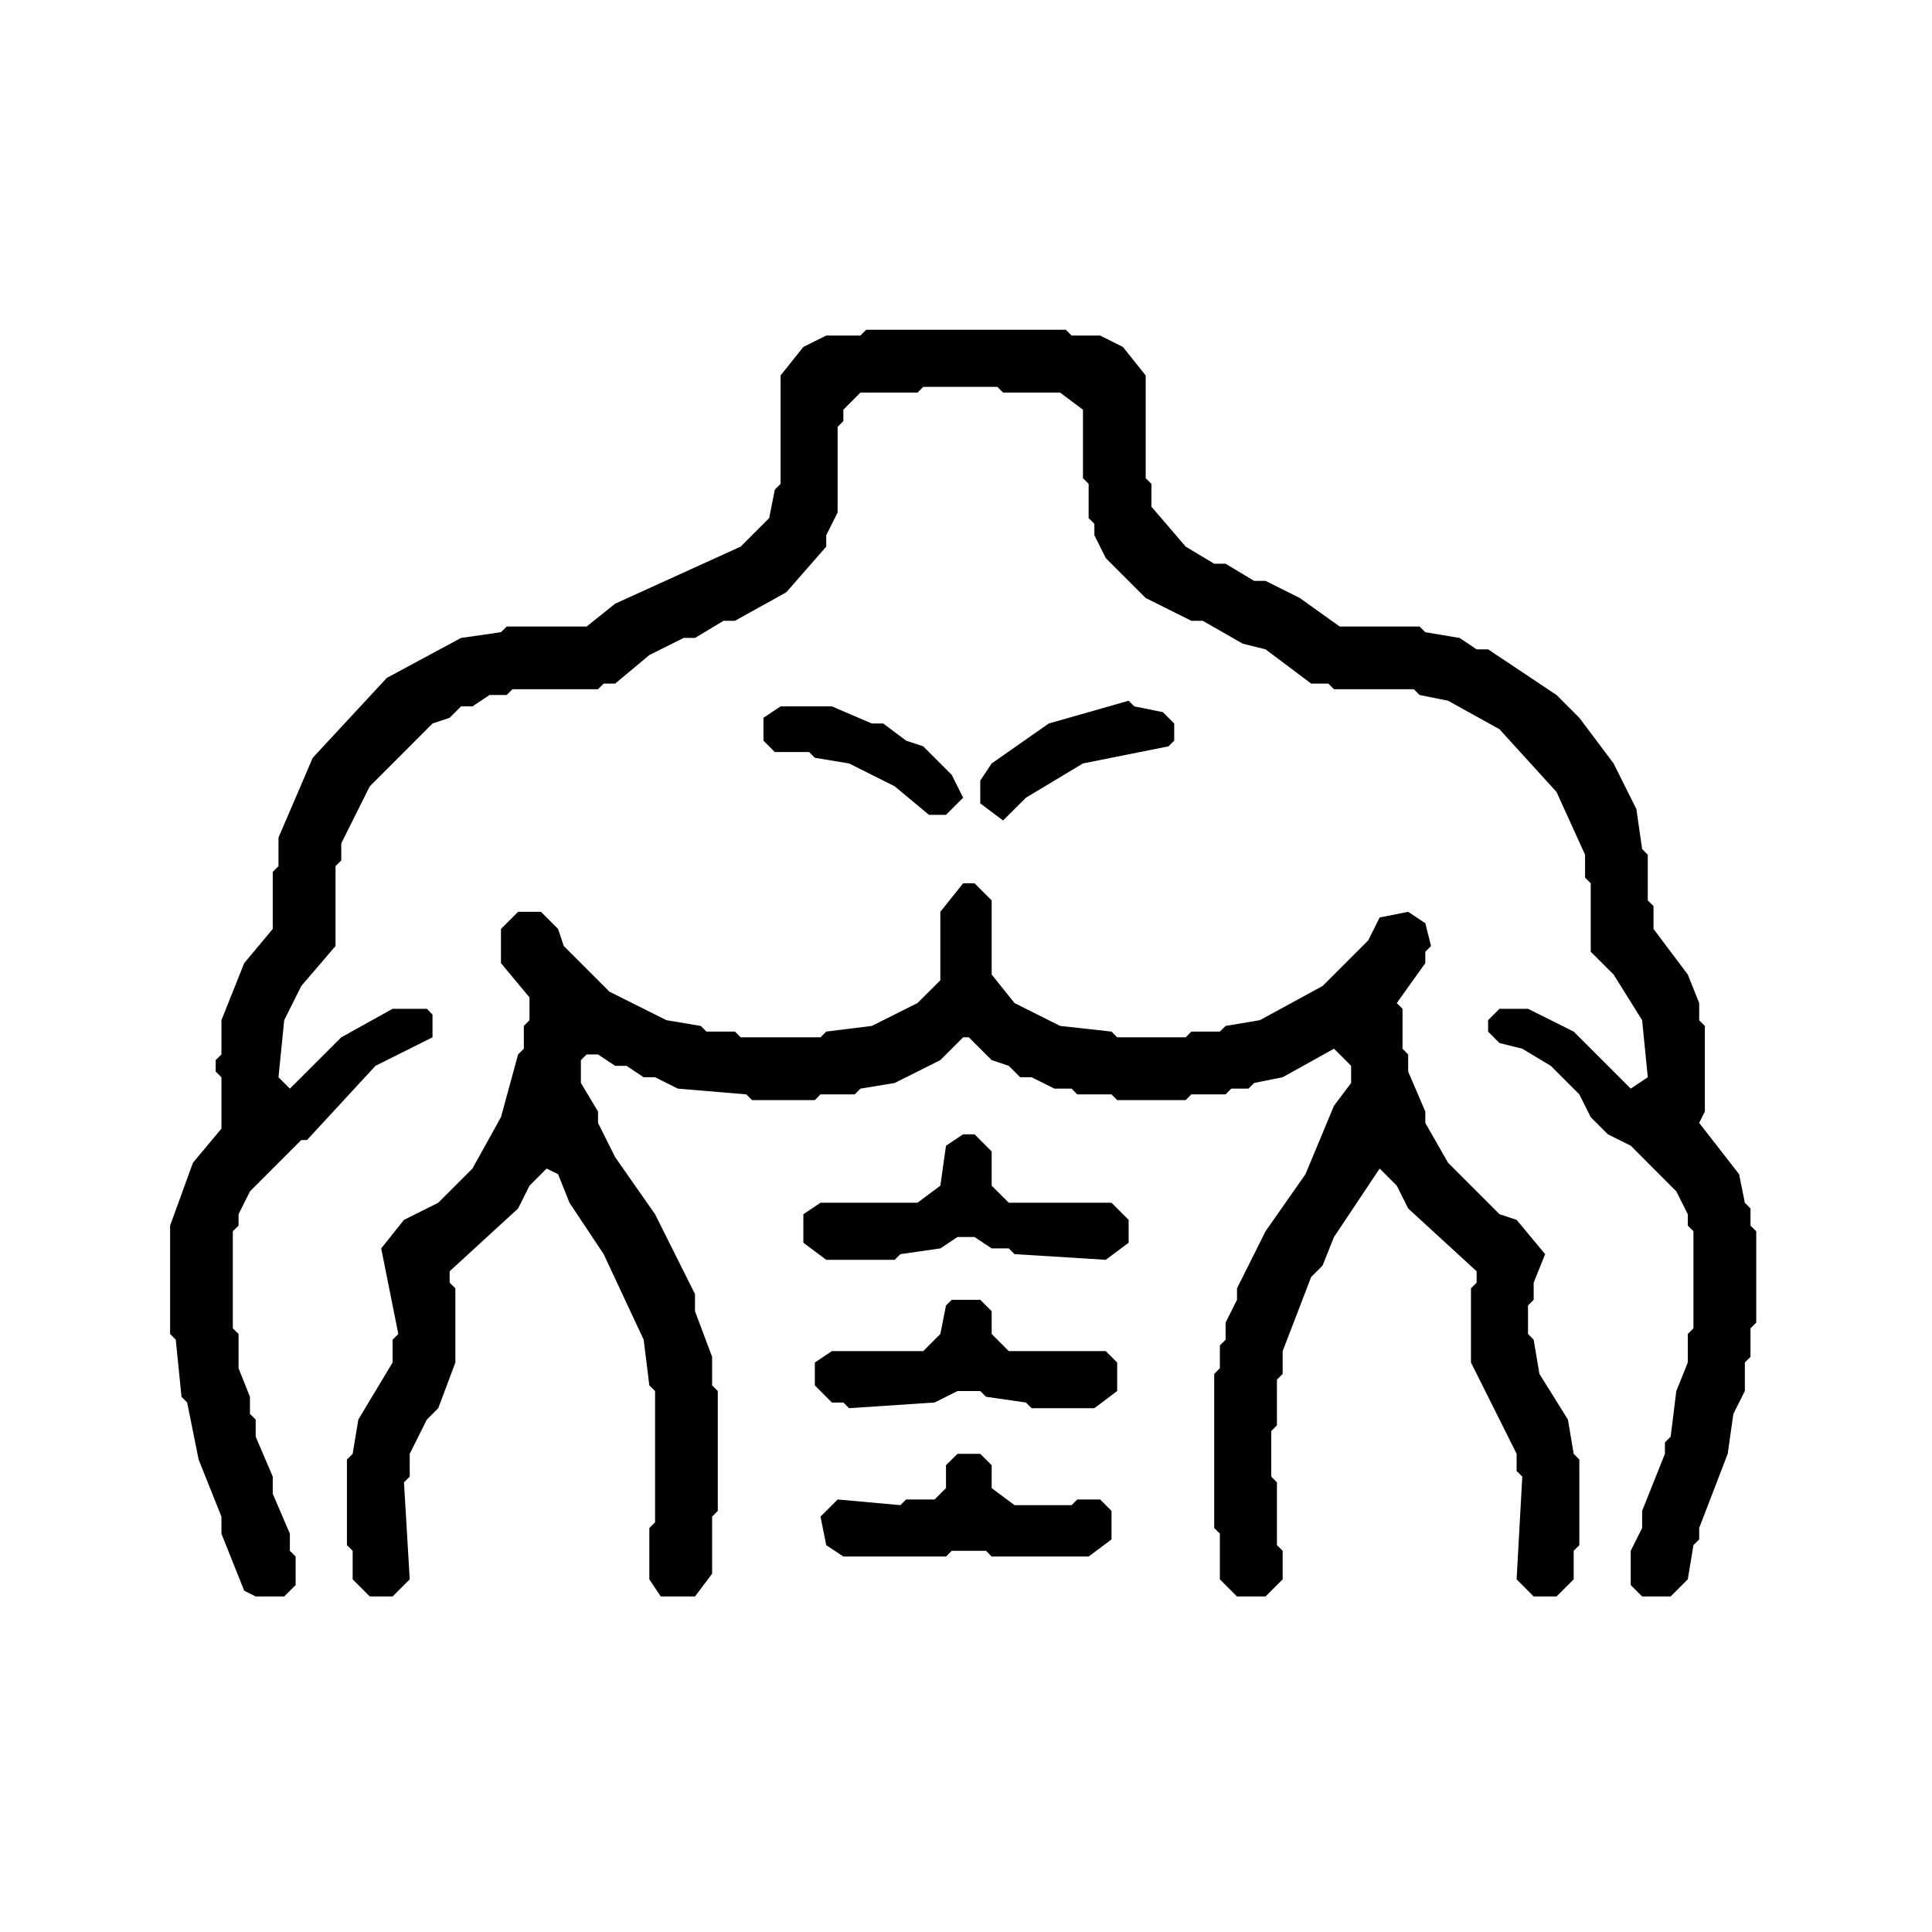
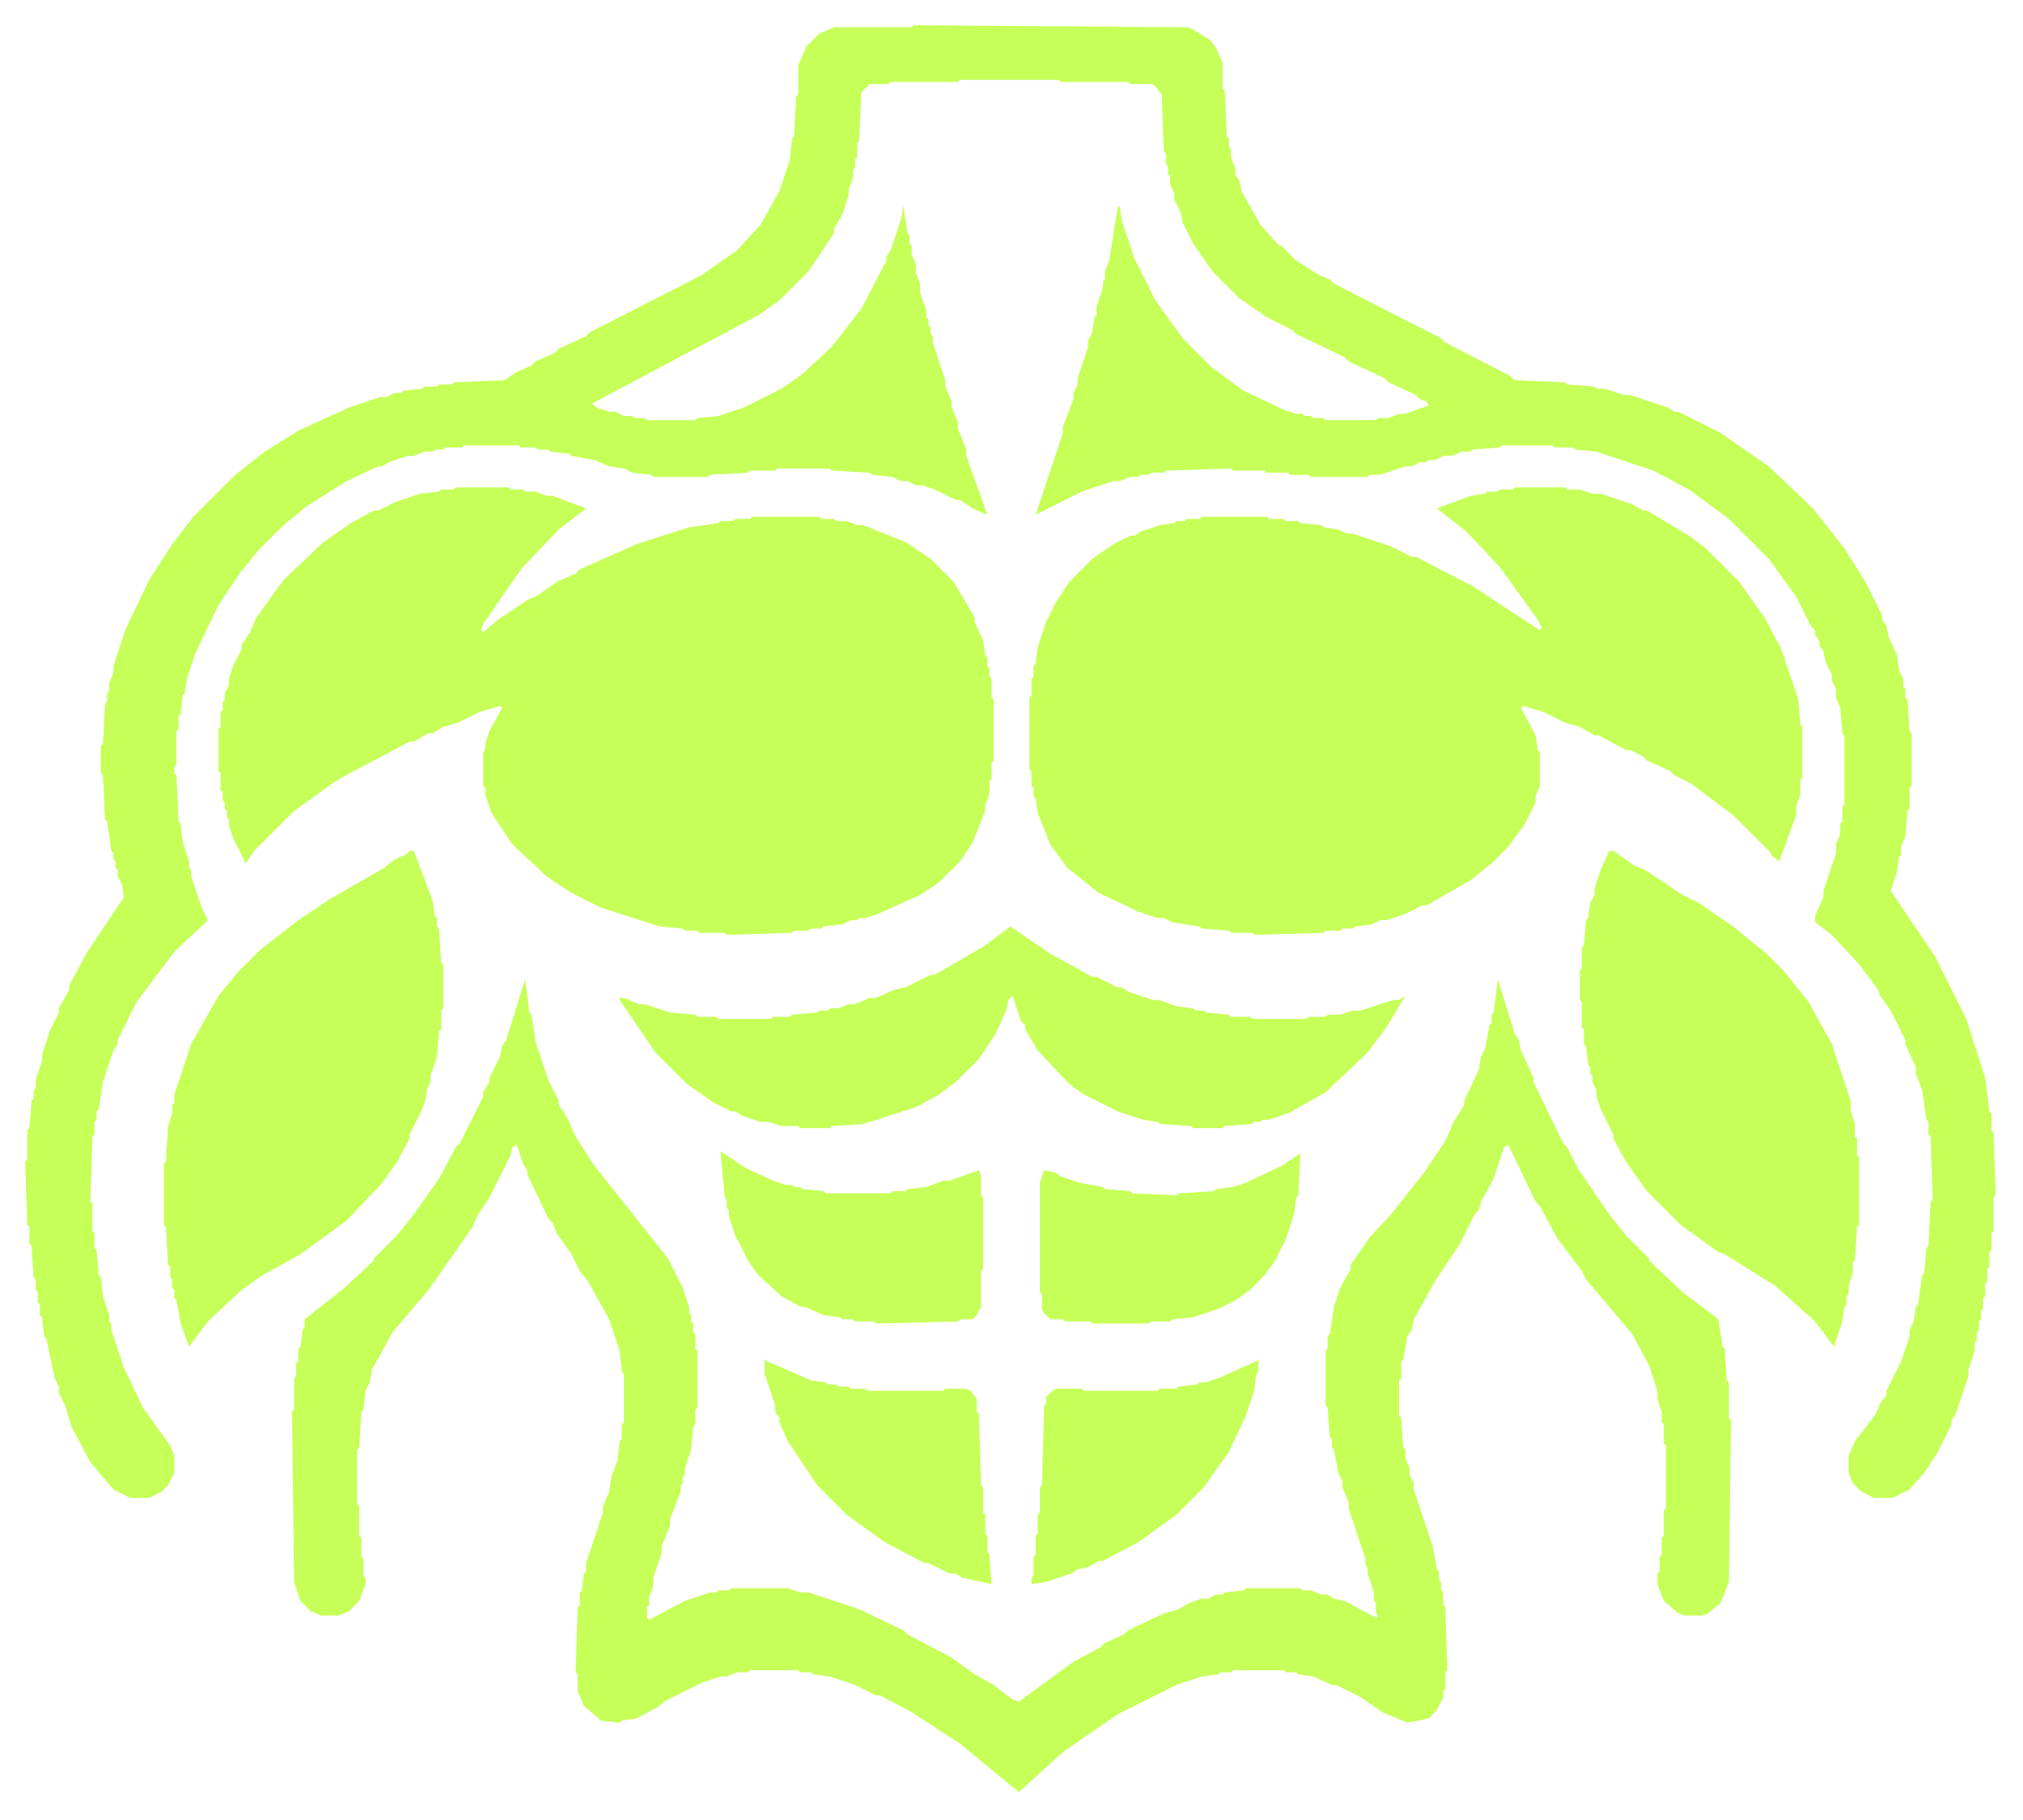
- <svg xmlns="http://www.w3.org/2000/svg" viewBox="0 0 256 256" role="img" aria-label="upper">
-   <path fill="currentColor" fill-rule="evenodd" d="M 108.72,200.96 L 109.48,204.74 L 111.75,206.25 L 125.35,206.25 L 126.11,205.49 L 130.65,205.49 L 131.40,206.25 L 144.25,206.25 L 147.28,203.98 L 147.28,200.20 L 145.77,198.69 L 142.74,198.69 L 141.99,199.44 L 134.43,199.44 L 131.40,197.18 L 131.40,194.15 L 129.89,192.64 L 126.87,192.64 L 125.35,194.15 L 125.35,197.18 L 123.84,198.69 L 120.06,198.69 L 119.31,199.44 L 110.99,198.69 Z M 107.97,180.54 L 107.97,183.57 L 110.23,185.84 L 111.75,185.84 L 112.50,186.59 L 123.84,185.84 L 126.87,184.32 L 129.89,184.32 L 130.65,185.08 L 135.94,185.84 L 136.69,186.59 L 145.01,186.59 L 148.03,184.32 L 148.03,180.54 L 146.52,179.03 L 133.67,179.03 L 131.40,176.76 L 131.40,173.74 L 129.89,172.23 L 126.11,172.23 L 125.35,172.98 L 124.60,176.76 L 122.33,179.03 L 110.23,179.03 Z M 106.45,160.89 L 106.45,164.67 L 109.48,166.93 L 118.55,166.93 L 119.31,166.18 L 124.60,165.42 L 126.87,163.91 L 129.13,163.91 L 131.40,165.42 L 133.67,165.42 L 134.43,166.18 L 146.52,166.93 L 149.55,164.67 L 149.55,161.64 L 147.28,159.37 L 133.67,159.37 L 131.40,157.11 L 131.40,152.57 L 129.13,150.30 L 127.62,150.30 L 125.35,151.81 L 124.60,157.11 L 121.57,159.37 L 108.72,159.37 Z M 188.86,122.33 L 186.59,120.82 L 182.81,121.57 L 181.30,124.60 L 175.25,130.65 L 166.93,135.18 L 162.40,135.94 L 161.64,136.69 L 157.86,136.69 L 157.11,137.45 L 148.03,137.45 L 147.28,136.69 L 140.47,135.94 L 134.43,132.91 L 131.40,129.13 L 131.40,119.31 L 129.13,117.04 L 127.62,117.04 L 124.60,120.82 L 124.60,129.89 L 121.57,132.91 L 115.53,135.94 L 109.48,136.69 L 108.72,137.45 L 98.14,137.45 L 97.38,136.69 L 93.60,136.69 L 92.85,135.94 L 88.31,135.18 L 80.75,131.40 L 74.70,125.35 L 73.95,123.09 L 71.68,120.82 L 68.65,120.82 L 66.38,123.09 L 66.38,127.62 L 70.16,132.16 L 70.16,135.18 L 69.41,135.94 L 69.41,138.96 L 68.65,139.72 L 66.38,148.03 L 62.60,154.84 L 58.07,159.37 L 53.53,161.64 L 50.51,165.42 L 52.78,176.76 L 52.02,177.52 L 52.02,180.54 L 47.48,188.10 L 46.73,192.64 L 45.97,193.40 L 45.97,204.74 L 46.73,205.49 L 46.73,209.27 L 49.00,211.54 L 52.02,211.54 L 54.29,209.27 L 53.53,196.42 L 54.29,195.66 L 54.29,192.64 L 56.56,188.10 L 58.07,186.59 L 60.34,180.54 L 60.34,170.71 L 59.58,169.96 L 59.58,168.45 L 68.65,160.13 L 70.16,157.11 L 72.43,154.84 L 73.95,155.59 L 75.46,159.37 L 79.99,166.18 L 85.29,177.52 L 86.04,183.57 L 86.80,184.32 L 86.80,201.71 L 86.04,202.47 L 86.04,209.27 L 87.55,211.54 L 92.09,211.54 L 94.36,208.52 L 94.36,200.96 L 95.11,200.20 L 95.11,184.32 L 94.36,183.57 L 94.36,179.79 L 92.09,173.74 L 92.09,171.47 L 86.80,160.89 L 81.51,153.33 L 79.24,148.79 L 79.24,147.28 L 76.97,143.50 L 76.97,140.47 L 77.73,139.72 L 79.24,139.72 L 81.51,141.23 L 83.02,141.23 L 85.29,142.74 L 86.80,142.74 L 89.82,144.25 L 98.89,145.01 L 99.65,145.77 L 107.97,145.77 L 108.72,145.01 L 113.26,145.01 L 114.01,144.25 L 118.55,143.50 L 124.60,140.47 L 127.62,137.45 L 128.38,137.45 L 131.40,140.47 L 133.67,141.23 L 135.18,142.74 L 136.69,142.74 L 139.72,144.25 L 141.99,144.25 L 142.74,145.01 L 147.28,145.01 L 148.03,145.77 L 157.11,145.77 L 157.86,145.01 L 162.40,145.01 L 163.15,144.25 L 165.42,144.25 L 166.18,143.50 L 169.96,142.74 L 176.76,138.96 L 179.03,141.23 L 179.03,143.50 L 176.76,146.52 L 172.98,155.59 L 167.69,163.15 L 163.91,170.71 L 163.91,172.23 L 162.40,175.25 L 162.40,177.52 L 161.64,178.27 L 161.64,181.30 L 160.89,182.05 L 160.89,202.47 L 161.64,203.22 L 161.64,209.27 L 163.91,211.54 L 167.69,211.54 L 169.96,209.27 L 169.96,205.49 L 169.20,204.74 L 169.20,196.42 L 168.45,195.66 L 168.45,189.62 L 169.20,188.86 L 169.20,182.81 L 169.96,182.05 L 169.96,179.03 L 173.74,169.20 L 175.25,167.69 L 176.76,163.91 L 182.81,154.84 L 185.08,157.11 L 186.59,160.13 L 195.66,168.45 L 195.66,169.96 L 194.91,170.71 L 194.91,180.54 L 200.96,192.64 L 200.96,194.91 L 201.71,195.66 L 200.96,209.27 L 203.22,211.54 L 206.25,211.54 L 208.52,209.27 L 208.52,205.49 L 209.27,204.74 L 209.27,193.40 L 208.52,192.64 L 207.76,188.10 L 203.98,182.05 L 203.22,177.52 L 202.47,176.76 L 202.47,172.98 L 203.22,172.23 L 203.22,169.96 L 204.74,166.18 L 200.96,161.64 L 198.69,160.89 L 191.88,154.08 L 188.86,148.79 L 188.86,147.28 L 186.59,141.99 L 186.59,139.72 L 185.84,138.96 L 185.84,133.67 L 185.08,132.91 L 188.86,127.62 L 188.86,126.11 L 189.62,125.35 Z M 101.16,95.11 L 101.16,98.14 L 102.67,99.65 L 107.21,99.65 L 107.97,100.41 L 112.50,101.16 L 118.55,104.19 L 123.09,107.97 L 125.35,107.97 L 127.62,105.70 L 126.11,102.67 L 122.33,98.89 L 120.06,98.14 L 117.04,95.87 L 115.53,95.87 L 110.23,93.60 L 103.43,93.60 Z M 155.59,95.87 L 154.08,94.36 L 150.30,93.60 L 149.55,92.85 L 138.96,95.87 L 131.40,101.16 L 129.89,103.43 L 129.89,106.45 L 132.91,108.72 L 135.94,105.70 L 143.50,101.16 L 154.84,98.89 L 155.59,98.14 Z M 41.44,100.41 L 36.90,110.99 L 36.90,114.77 L 36.14,115.53 L 36.14,123.09 L 32.36,127.62 L 29.34,135.18 L 29.34,139.72 L 28.58,140.47 L 28.58,141.99 L 29.34,142.74 L 29.34,149.55 L 25.56,154.08 L 22.54,162.40 L 22.54,176.76 L 23.29,177.52 L 24.05,185.08 L 24.80,185.84 L 26.32,193.40 L 29.34,200.96 L 29.34,203.22 L 32.36,210.78 L 33.88,211.54 L 37.66,211.54 L 39.17,210.03 L 39.17,206.25 L 38.41,205.49 L 38.41,203.22 L 36.14,197.93 L 36.14,195.66 L 33.88,190.37 L 33.88,188.10 L 33.12,187.35 L 33.12,185.08 L 31.61,181.30 L 31.61,176.76 L 30.85,176.01 L 30.85,163.15 L 31.61,162.40 L 31.61,160.89 L 33.12,157.86 L 39.92,151.06 L 40.68,151.06 L 49.75,141.23 L 57.31,137.45 L 57.31,134.43 L 56.56,133.67 L 52.02,133.67 L 45.22,137.45 L 38.41,144.25 L 36.90,142.74 L 37.66,135.18 L 39.92,130.65 L 44.46,125.35 L 44.46,114.77 L 45.22,114.01 L 45.22,111.75 L 49.00,104.19 L 57.31,95.87 L 59.58,95.11 L 61.09,93.60 L 62.60,93.60 L 64.87,92.09 L 67.14,92.09 L 67.90,91.33 L 79.24,91.33 L 79.99,90.58 L 81.51,90.58 L 86.04,86.80 L 90.58,84.53 L 92.09,84.53 L 95.87,82.26 L 97.38,82.26 L 104.19,78.48 L 109.48,72.43 L 109.48,70.92 L 110.99,67.90 L 110.99,56.56 L 111.75,55.80 L 111.75,54.29 L 114.01,52.02 L 121.57,52.02 L 122.33,51.26 L 132.16,51.26 L 132.91,52.02 L 140.47,52.02 L 143.50,54.29 L 143.50,63.36 L 144.25,64.12 L 144.25,68.65 L 145.01,69.41 L 145.01,70.92 L 146.52,73.95 L 151.81,79.24 L 157.86,82.26 L 159.37,82.26 L 164.67,85.29 L 167.69,86.04 L 173.74,90.58 L 176.01,90.58 L 176.76,91.33 L 187.35,91.33 L 188.10,92.09 L 191.88,92.85 L 198.69,96.63 L 206.25,104.94 L 210.03,113.26 L 210.03,116.28 L 210.78,117.04 L 210.78,126.11 L 213.81,129.13 L 217.59,135.18 L 218.34,142.74 L 216.08,144.25 L 208.52,136.69 L 202.47,133.67 L 198.69,133.67 L 197.18,135.18 L 197.18,136.69 L 198.69,138.21 L 201.71,138.96 L 205.49,141.23 L 209.27,145.01 L 210.78,148.03 L 213.05,150.30 L 216.08,151.81 L 222.12,157.86 L 223.64,160.89 L 223.64,162.40 L 224.39,163.15 L 224.39,176.01 L 223.64,176.76 L 223.64,180.54 L 222.12,184.32 L 221.37,190.37 L 220.61,191.13 L 220.61,192.64 L 217.59,200.20 L 217.59,202.47 L 216.08,205.49 L 216.08,210.03 L 217.59,211.54 L 221.37,211.54 L 223.64,209.27 L 224.39,204.74 L 225.15,203.98 L 225.15,202.47 L 228.93,192.64 L 229.68,187.35 L 231.20,184.32 L 231.20,180.54 L 231.95,179.79 L 231.95,176.01 L 232.71,175.25 L 232.71,163.15 L 231.95,162.40 L 231.95,160.13 L 231.20,159.37 L 230.44,155.59 L 225.15,148.79 L 225.90,147.28 L 225.90,135.94 L 225.15,135.18 L 225.15,132.91 L 223.64,129.13 L 219.10,123.09 L 219.10,120.06 L 218.34,119.31 L 218.34,113.26 L 217.59,112.50 L 216.83,107.21 L 213.81,101.16 L 209.27,95.11 L 206.25,92.09 L 197.18,86.04 L 195.66,86.04 L 193.40,84.53 L 188.86,83.77 L 188.10,83.02 L 177.52,83.02 L 172.23,79.24 L 167.69,76.97 L 166.18,76.97 L 162.40,74.70 L 160.89,74.70 L 157.11,72.43 L 152.57,67.14 L 152.57,64.12 L 151.81,63.36 L 151.81,49.75 L 148.79,45.97 L 145.77,44.46 L 141.99,44.46 L 141.23,43.70 L 114.77,43.70 L 114.01,44.46 L 109.48,44.46 L 106.45,45.97 L 103.43,49.75 L 103.43,64.12 L 102.67,64.87 L 101.92,68.65 L 98.14,72.43 L 81.51,79.99 L 77.73,83.02 L 67.14,83.02 L 66.38,83.77 L 61.09,84.53 L 51.26,89.82 Z" />
+ <svg xmlns="http://www.w3.org/2000/svg" viewBox="0 0 963 866" width="963" height="866">
+   <path fill="#C6FF58" fill-rule="evenodd" d="M600 647 L580 656 L574 658 L571 658 L570 659 L561 660 L560 661 L552 661 L551 662 L516 662 L515 661 L503 661 L501 662 L498 665 L498 668 L497 669 L496 707 L495 708 L495 720 L494 721 L494 730 L493 731 L493 740 L492 741 L492 750 L491 751 L491 754 L498 753 L510 749 L513 747 L518 746 L523 743 L525 743 L542 734 L560 721 L573 708 L585 691 L593 674 L597 662 L598 654 L599 653 L599 648 Z M363 647 L364 648 L364 654 L369 669 L369 672 L371 675 L371 677 L375 686 L389 707 L403 721 L421 734 L440 744 L442 744 L452 749 L455 749 L458 751 L472 754 L471 740 L470 739 L470 731 L469 730 L469 721 L468 720 L468 708 L467 707 L466 673 L465 672 L465 666 L462 662 L460 661 L450 661 L449 662 L413 662 L412 661 L405 661 L404 660 L399 660 L398 659 L394 659 L393 658 L386 657 Z M619 549 L610 555 L593 563 L587 565 L579 566 L578 567 L561 568 L560 569 L539 568 L538 567 L526 566 L525 565 L514 563 L505 560 L502 558 L497 557 L495 563 L495 615 L496 616 L496 623 L497 625 L500 628 L506 628 L507 629 L519 629 L520 630 L547 630 L548 629 L557 629 L558 628 L568 627 L580 623 L588 619 L595 614 L602 607 L607 600 L612 590 L616 578 L617 570 L618 569 Z M343 548 L345 570 L346 571 L346 575 L347 576 L347 579 L350 588 L356 600 L361 607 L372 617 L381 622 L383 622 L392 626 L400 627 L401 628 L406 628 L407 629 L416 629 L417 630 L456 629 L457 628 L463 628 L465 626 L467 622 L467 605 L468 604 L468 570 L467 569 L467 560 L466 557 L452 562 L449 562 L441 565 L432 566 L431 567 L425 567 L424 568 L393 568 L392 567 L382 566 L381 565 L378 565 L377 564 L374 564 L368 562 L355 556 Z M142 642 L142 648 L141 649 L141 655 L140 656 L140 671 L139 672 L140 753 L143 762 L148 767 L153 769 L161 769 L166 767 L171 762 L174 754 L174 751 L173 750 L173 742 L172 741 L172 732 L171 731 L171 717 L170 716 L170 690 L171 689 L172 672 L173 671 L174 662 L176 658 L177 652 L187 634 L204 614 L225 584 L227 579 L233 570 L243 550 L244 546 L246 545 L249 554 L251 557 L251 559 L261 580 L263 582 L265 587 L272 597 L276 605 L280 610 L290 628 L295 643 L296 653 L297 654 L297 677 L296 678 L296 685 L295 686 L294 695 L291 703 L290 710 L287 717 L287 720 L279 744 L279 748 L278 749 L277 757 L276 758 L276 764 L275 765 L274 796 L275 797 L275 805 L278 812 L286 819 L295 820 L296 819 L303 818 L314 812 L316 810 L334 801 L343 798 L346 798 L351 796 L356 796 L357 795 L380 795 L381 796 L386 796 L387 797 L395 798 L407 802 L417 807 L419 807 L434 815 L457 830 L485 853 L506 834 L532 816 L560 802 L572 798 L580 797 L581 796 L586 796 L587 795 L611 795 L612 796 L617 796 L618 797 L625 798 L634 802 L636 802 L648 808 L658 815 L670 820 L680 818 L684 814 L687 808 L687 805 L688 804 L688 796 L689 795 L688 765 L687 764 L687 758 L686 757 L686 753 L685 752 L685 748 L684 747 L682 736 L673 709 L673 706 L671 702 L671 699 L669 694 L669 690 L668 689 L667 675 L666 674 L666 657 L667 656 L667 648 L668 647 L670 636 L672 633 L673 628 L683 610 L695 592 L702 578 L704 576 L705 572 L711 561 L716 546 L718 545 L731 572 L733 574 L741 589 L753 605 L755 609 L777 635 L785 650 L789 662 L789 666 L791 672 L791 677 L792 678 L792 687 L793 688 L793 718 L792 719 L792 731 L791 732 L791 740 L790 741 L790 748 L789 749 L789 754 L792 762 L799 768 L802 769 L810 769 L813 768 L819 763 L823 753 L824 676 L823 675 L823 658 L822 657 L821 642 L820 641 L818 628 L801 615 L785 600 L785 599 L774 588 L766 578 L751 556 L746 546 L744 544 L730 515 L730 513 L724 500 L723 495 L721 492 L713 466 L711 482 L710 483 L710 487 L709 488 L707 499 L705 503 L704 509 L697 524 L697 526 L692 534 L688 543 L678 558 L663 577 L652 589 L643 602 L643 604 L638 613 L635 622 L633 635 L632 636 L632 642 L631 643 L631 669 L632 670 L633 684 L634 685 L634 689 L635 690 L637 701 L639 705 L639 708 L642 715 L642 718 L650 742 L650 745 L651 746 L651 749 L654 758 L654 762 L655 763 L655 768 L656 769 L655 770 L640 762 L635 761 L632 759 L629 759 L624 757 L620 757 L619 756 L593 756 L592 757 L583 758 L582 759 L579 759 L575 761 L572 761 L566 763 L561 766 L554 768 L537 776 L535 778 L526 782 L524 784 L511 791 L485 810 L482 809 L473 802 L464 797 L453 789 L432 778 L430 776 L409 766 L385 758 L381 758 L375 756 L348 756 L347 757 L342 757 L341 758 L338 758 L326 762 L309 771 L308 770 L308 765 L309 764 L309 760 L311 755 L311 751 L315 739 L315 736 L319 726 L319 723 L324 710 L324 707 L325 706 L325 703 L326 702 L326 699 L329 690 L330 679 L331 678 L331 671 L332 670 L332 643 L331 642 L331 635 L330 634 L330 630 L329 629 L329 626 L328 625 L328 622 L325 613 L318 599 L283 555 L274 541 L270 532 L266 526 L266 524 L261 514 L255 496 L253 483 L252 482 L250 466 L241 495 L239 498 L238 503 L233 513 L233 515 L230 520 L230 522 L219 544 L217 546 L209 561 L197 578 L189 588 L178 599 L178 600 L164 613 L145 628 L145 632 L144 633 L143 641 Z M295 476 L312 501 L327 516 L340 525 L348 529 L350 529 L353 531 L362 534 L366 534 L372 536 L380 536 L381 537 L395 537 L396 536 L411 535 L436 527 L447 521 L455 515 L466 504 L474 492 L479 481 L480 476 L482 474 L486 486 L488 488 L488 490 L494 500 L509 516 L516 521 L532 529 L544 533 L551 534 L552 535 L567 536 L568 537 L582 537 L583 536 L596 535 L597 534 L600 534 L601 533 L604 533 L613 530 L631 520 L651 501 L660 489 L669 474 L666 476 L663 476 L648 481 L644 481 L638 483 L632 483 L631 484 L623 484 L622 485 L596 485 L595 484 L586 484 L585 483 L574 482 L573 481 L569 481 L568 480 L560 479 L552 476 L549 476 L537 472 L534 470 L532 470 L522 465 L520 465 L500 454 L481 441 L469 450 L445 464 L443 464 L431 470 L426 471 L417 475 L414 475 L407 478 L404 478 L399 480 L395 480 L394 481 L390 481 L389 482 L377 483 L376 484 L368 484 L367 485 L342 485 L341 484 L332 484 L331 483 L319 482 L307 478 L304 478 L297 475 L295 475 Z M766 405 L762 414 L759 423 L759 426 L757 430 L756 437 L755 438 L754 450 L753 451 L753 461 L752 462 L752 476 L753 477 L753 489 L754 490 L754 497 L755 498 L756 507 L757 508 L757 511 L758 512 L758 515 L760 519 L760 522 L762 528 L768 540 L768 542 L774 553 L784 567 L800 583 L818 596 L821 597 L845 612 L864 629 L873 641 L877 629 L878 622 L879 621 L879 617 L880 616 L880 612 L882 606 L882 601 L883 600 L884 584 L885 583 L885 551 L884 550 L884 542 L883 541 L883 535 L881 529 L881 524 L872 497 L861 477 L849 462 L841 454 L825 441 L809 430 L801 426 L783 414 L778 412 L768 405 Z M197 405 L195 405 L193 407 L188 409 L183 413 L157 428 L142 438 L124 452 L113 463 L104 474 L91 497 L83 521 L83 525 L82 526 L82 530 L80 536 L79 553 L78 554 L78 583 L79 584 L80 602 L81 603 L81 608 L82 609 L82 613 L83 614 L83 618 L84 619 L86 630 L90 641 L99 629 L115 614 L125 607 L143 597 L165 581 L182 563 L189 553 L195 542 L195 540 L201 528 L203 522 L203 519 L205 515 L205 512 L208 503 L209 491 L210 490 L210 481 L211 480 L211 459 L210 458 L209 442 L208 441 L208 437 L207 436 L206 429 Z M856 333 L848 309 L840 294 L828 277 L812 261 L804 255 L784 243 L782 243 L777 240 L762 235 L758 235 L752 233 L746 233 L745 232 L721 232 L720 233 L714 233 L713 234 L708 234 L707 235 L700 236 L684 242 L698 253 L714 270 L732 295 L734 299 L733 300 L701 279 L674 265 L672 265 L662 260 L644 254 L641 254 L637 252 L630 251 L629 250 L619 249 L618 248 L612 248 L611 247 L604 247 L603 246 L572 246 L571 247 L565 247 L564 248 L560 248 L559 249 L552 250 L543 253 L540 255 L538 255 L530 259 L520 266 L509 277 L503 286 L498 296 L494 308 L493 316 L492 317 L492 322 L491 323 L491 331 L490 332 L490 366 L491 367 L491 374 L492 375 L492 379 L493 380 L494 387 L500 402 L508 413 L523 425 L542 434 L551 437 L554 437 L558 439 L571 441 L572 442 L585 443 L586 444 L596 444 L597 445 L630 444 L631 443 L638 443 L639 442 L644 442 L645 441 L653 440 L657 438 L660 438 L669 435 L677 431 L679 431 L700 419 L710 411 L718 403 L726 392 L731 382 L731 379 L733 374 L733 358 L732 357 L731 350 L724 337 L725 336 L735 339 L745 344 L752 346 L759 350 L761 350 L774 357 L776 357 L782 360 L784 362 L795 367 L797 369 L805 373 L825 388 L843 406 L843 407 L847 410 L855 388 L855 384 L857 378 L857 371 L858 370 L858 346 L857 345 Z M105 339 L105 346 L104 347 L104 367 L105 368 L105 376 L106 377 L106 381 L107 382 L107 385 L108 386 L108 389 L109 390 L109 393 L111 399 L117 411 L121 405 L140 386 L161 371 L195 353 L197 353 L204 349 L206 349 L211 346 L218 344 L228 339 L238 336 L239 337 L233 348 L231 354 L231 357 L230 358 L230 374 L231 375 L231 378 L234 387 L244 402 L260 417 L272 425 L286 432 L314 441 L325 442 L326 443 L332 443 L333 444 L345 444 L346 445 L377 444 L378 443 L385 443 L386 442 L391 442 L392 441 L401 440 L405 438 L408 438 L409 437 L412 437 L418 435 L438 426 L447 420 L457 410 L463 401 L469 386 L469 383 L471 378 L471 372 L472 371 L472 363 L473 362 L473 333 L472 332 L472 323 L471 322 L471 318 L470 317 L470 313 L469 312 L468 305 L464 296 L464 294 L454 277 L443 266 L431 258 L411 250 L408 250 L403 248 L398 248 L397 247 L391 247 L390 246 L358 246 L357 247 L350 247 L349 248 L343 248 L342 249 L328 251 L303 259 L276 271 L274 273 L265 277 L255 284 L252 285 L237 295 L230 301 L229 300 L230 297 L248 271 L266 252 L279 242 L263 236 L260 236 L255 234 L250 234 L249 233 L243 233 L242 232 L217 232 L216 233 L210 233 L209 234 L200 235 L188 239 L180 243 L178 243 L167 249 L154 258 L135 276 L122 294 L119 301 L115 307 L115 309 L111 317 L109 323 L109 326 L107 330 L107 333 L106 334 L106 338 Z M71 276 L60 299 L54 317 L54 320 L52 325 L52 329 L51 330 L51 334 L50 335 L49 354 L48 355 L48 368 L49 369 L50 390 L51 391 L53 405 L54 406 L54 409 L55 410 L55 413 L56 414 L56 417 L58 421 L59 427 L41 454 L33 469 L33 471 L28 480 L28 482 L24 490 L20 502 L20 505 L17 514 L17 518 L16 519 L16 523 L15 524 L14 537 L13 538 L13 552 L12 553 L13 583 L14 584 L14 592 L15 593 L16 608 L17 609 L17 614 L18 615 L18 620 L19 621 L19 626 L20 627 L21 636 L22 637 L26 656 L28 660 L28 663 L31 669 L34 679 L43 696 L54 709 L62 713 L71 713 L77 710 L80 707 L83 701 L83 693 L81 688 L68 670 L59 651 L53 633 L53 630 L52 629 L52 626 L49 617 L48 608 L47 607 L46 595 L45 594 L45 587 L44 586 L44 573 L43 572 L44 541 L45 540 L45 534 L46 533 L46 529 L47 528 L49 515 L54 500 L56 497 L56 495 L65 477 L83 453 L99 438 L96 432 L91 417 L91 414 L90 413 L90 410 L87 401 L86 392 L85 391 L84 369 L83 368 L83 365 L84 364 L84 348 L85 347 L85 341 L86 340 L87 331 L88 330 L89 323 L93 311 L104 288 L114 273 L123 262 L135 250 L146 241 L165 229 L180 222 L182 222 L185 220 L194 217 L197 217 L202 215 L206 215 L207 214 L211 214 L212 213 L220 213 L221 212 L247 212 L248 213 L255 213 L256 214 L261 214 L262 215 L271 216 L272 217 L283 219 L290 222 L297 223 L301 225 L310 226 L311 227 L337 227 L338 226 L356 225 L357 224 L369 224 L370 223 L395 223 L396 224 L414 225 L415 226 L425 227 L429 229 L432 229 L436 231 L439 231 L445 233 L455 238 L457 238 L463 242 L470 245 L460 217 L460 214 L456 204 L456 201 L453 194 L453 191 L450 184 L450 181 L444 163 L444 160 L443 159 L443 156 L442 155 L442 152 L441 151 L441 148 L438 139 L438 135 L436 130 L436 126 L434 121 L434 117 L433 116 L433 112 L432 111 L430 98 L429 104 L424 119 L422 122 L422 124 L410 147 L396 165 L382 178 L372 185 L354 194 L342 198 L332 199 L331 200 L308 200 L307 199 L302 199 L301 198 L297 198 L293 196 L290 196 L284 194 L282 192 L361 150 L371 143 L385 129 L397 111 L397 109 L401 102 L404 93 L404 90 L406 85 L406 81 L407 80 L407 76 L408 75 L408 68 L409 67 L410 44 L414 40 L423 40 L424 39 L456 39 L457 38 L504 38 L505 39 L537 39 L538 40 L548 40 L550 41 L553 45 L554 72 L555 73 L555 78 L556 79 L556 83 L557 84 L557 88 L559 92 L559 95 L562 101 L563 106 L568 116 L577 129 L590 142 L603 151 L615 157 L617 159 L640 170 L642 172 L659 180 L661 182 L674 188 L676 190 L679 191 L680 193 L669 197 L666 197 L661 199 L656 199 L655 200 L631 200 L630 199 L625 199 L624 198 L621 198 L620 197 L617 197 L611 195 L592 186 L577 175 L563 161 L550 143 L540 123 L534 105 L533 98 L532 99 L528 124 L526 129 L526 133 L525 134 L525 137 L522 146 L522 150 L521 151 L520 158 L518 162 L518 165 L513 180 L513 183 L511 187 L511 190 L506 203 L506 206 L493 245 L515 234 L530 229 L533 229 L538 227 L542 227 L543 226 L547 226 L548 225 L554 225 L555 224 L586 223 L587 224 L602 224 L603 225 L613 225 L614 226 L623 226 L624 227 L651 227 L652 226 L657 226 L669 222 L672 222 L676 220 L679 220 L680 219 L683 219 L687 217 L691 217 L696 215 L700 215 L701 214 L714 213 L715 212 L739 212 L740 213 L749 213 L750 214 L760 215 L787 224 L804 233 L823 247 L842 266 L855 284 L862 298 L864 300 L864 302 L866 305 L866 307 L868 310 L869 315 L872 321 L872 324 L874 328 L874 332 L876 337 L877 349 L878 350 L878 383 L877 384 L877 391 L876 392 L876 397 L874 402 L874 406 L868 424 L868 427 L864 436 L864 439 L872 445 L885 459 L894 471 L895 474 L900 481 L907 495 L907 497 L912 508 L912 511 L915 519 L917 533 L918 534 L918 540 L919 541 L920 571 L919 572 L918 593 L917 594 L916 606 L915 607 L913 621 L912 622 L911 629 L909 633 L909 636 L905 648 L898 662 L898 664 L895 668 L893 673 L883 686 L880 693 L880 701 L882 706 L886 710 L892 713 L901 713 L909 709 L916 701 L922 692 L929 678 L929 676 L931 673 L937 655 L937 652 L940 643 L940 639 L941 638 L941 634 L942 633 L942 629 L943 628 L943 624 L944 623 L944 618 L945 617 L945 611 L946 610 L946 604 L947 603 L947 596 L948 595 L948 587 L949 586 L949 570 L950 569 L949 539 L948 538 L948 530 L947 529 L945 513 L936 485 L921 455 L900 424 L903 415 L904 408 L905 407 L905 403 L907 398 L908 386 L909 385 L909 375 L910 374 L910 349 L909 348 L908 333 L907 332 L907 328 L906 327 L906 323 L904 319 L903 312 L899 303 L898 298 L896 295 L896 293 L888 277 L878 261 L863 242 L842 222 L819 206 L799 196 L797 196 L794 194 L776 188 L773 188 L764 185 L760 185 L759 184 L746 183 L745 182 L721 181 L719 179 L688 163 L686 161 L635 135 L633 133 L628 131 L617 124 L610 117 L609 117 L600 107 L591 91 L590 86 L588 83 L588 80 L586 75 L586 71 L585 70 L585 66 L584 65 L583 43 L582 42 L582 30 L579 23 L576 19 L566 13 L435 12 L434 13 L397 13 L390 16 L384 22 L380 31 L380 45 L379 46 L378 65 L377 66 L376 76 L371 91 L362 107 L351 119 L334 131 L281 158 L279 160 L266 166 L264 168 L255 172 L253 174 L246 177 L240 181 L216 182 L215 183 L209 183 L208 184 L202 184 L201 185 L192 186 L191 187 L188 187 L184 189 L181 189 L166 194 L142 205 L126 215 L112 226 L92 246 L82 259 Z" />
</svg>
